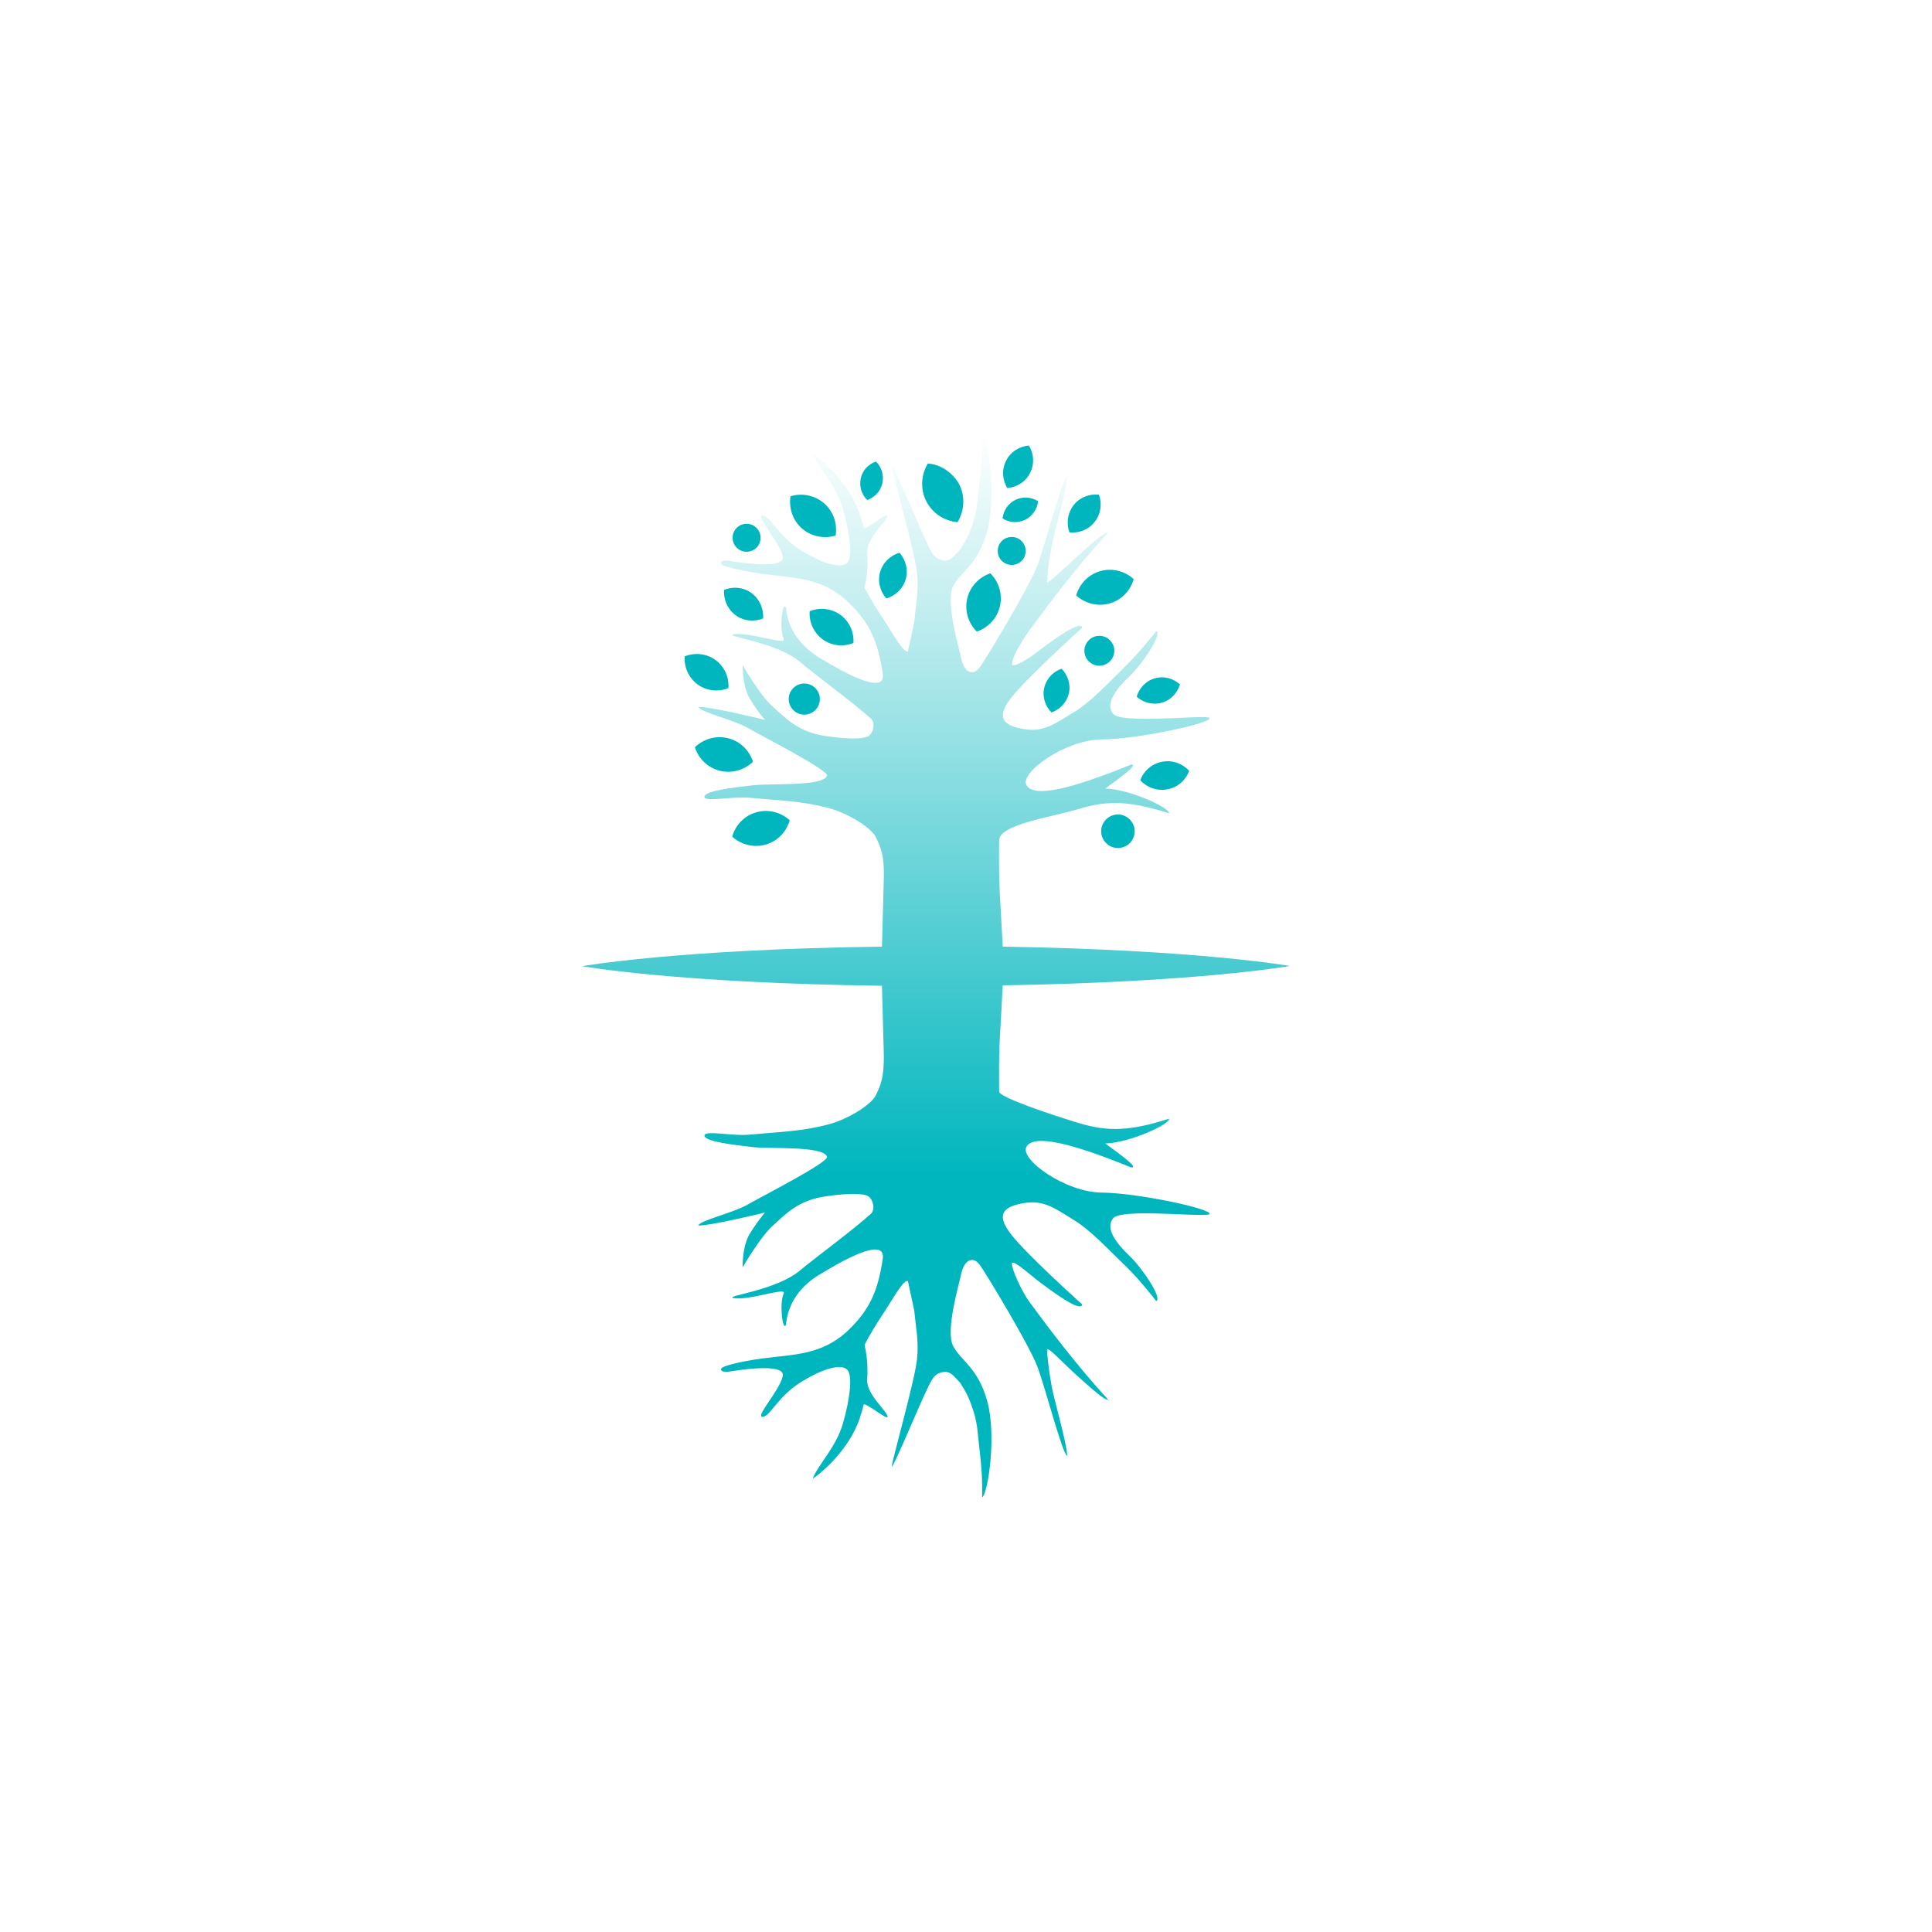
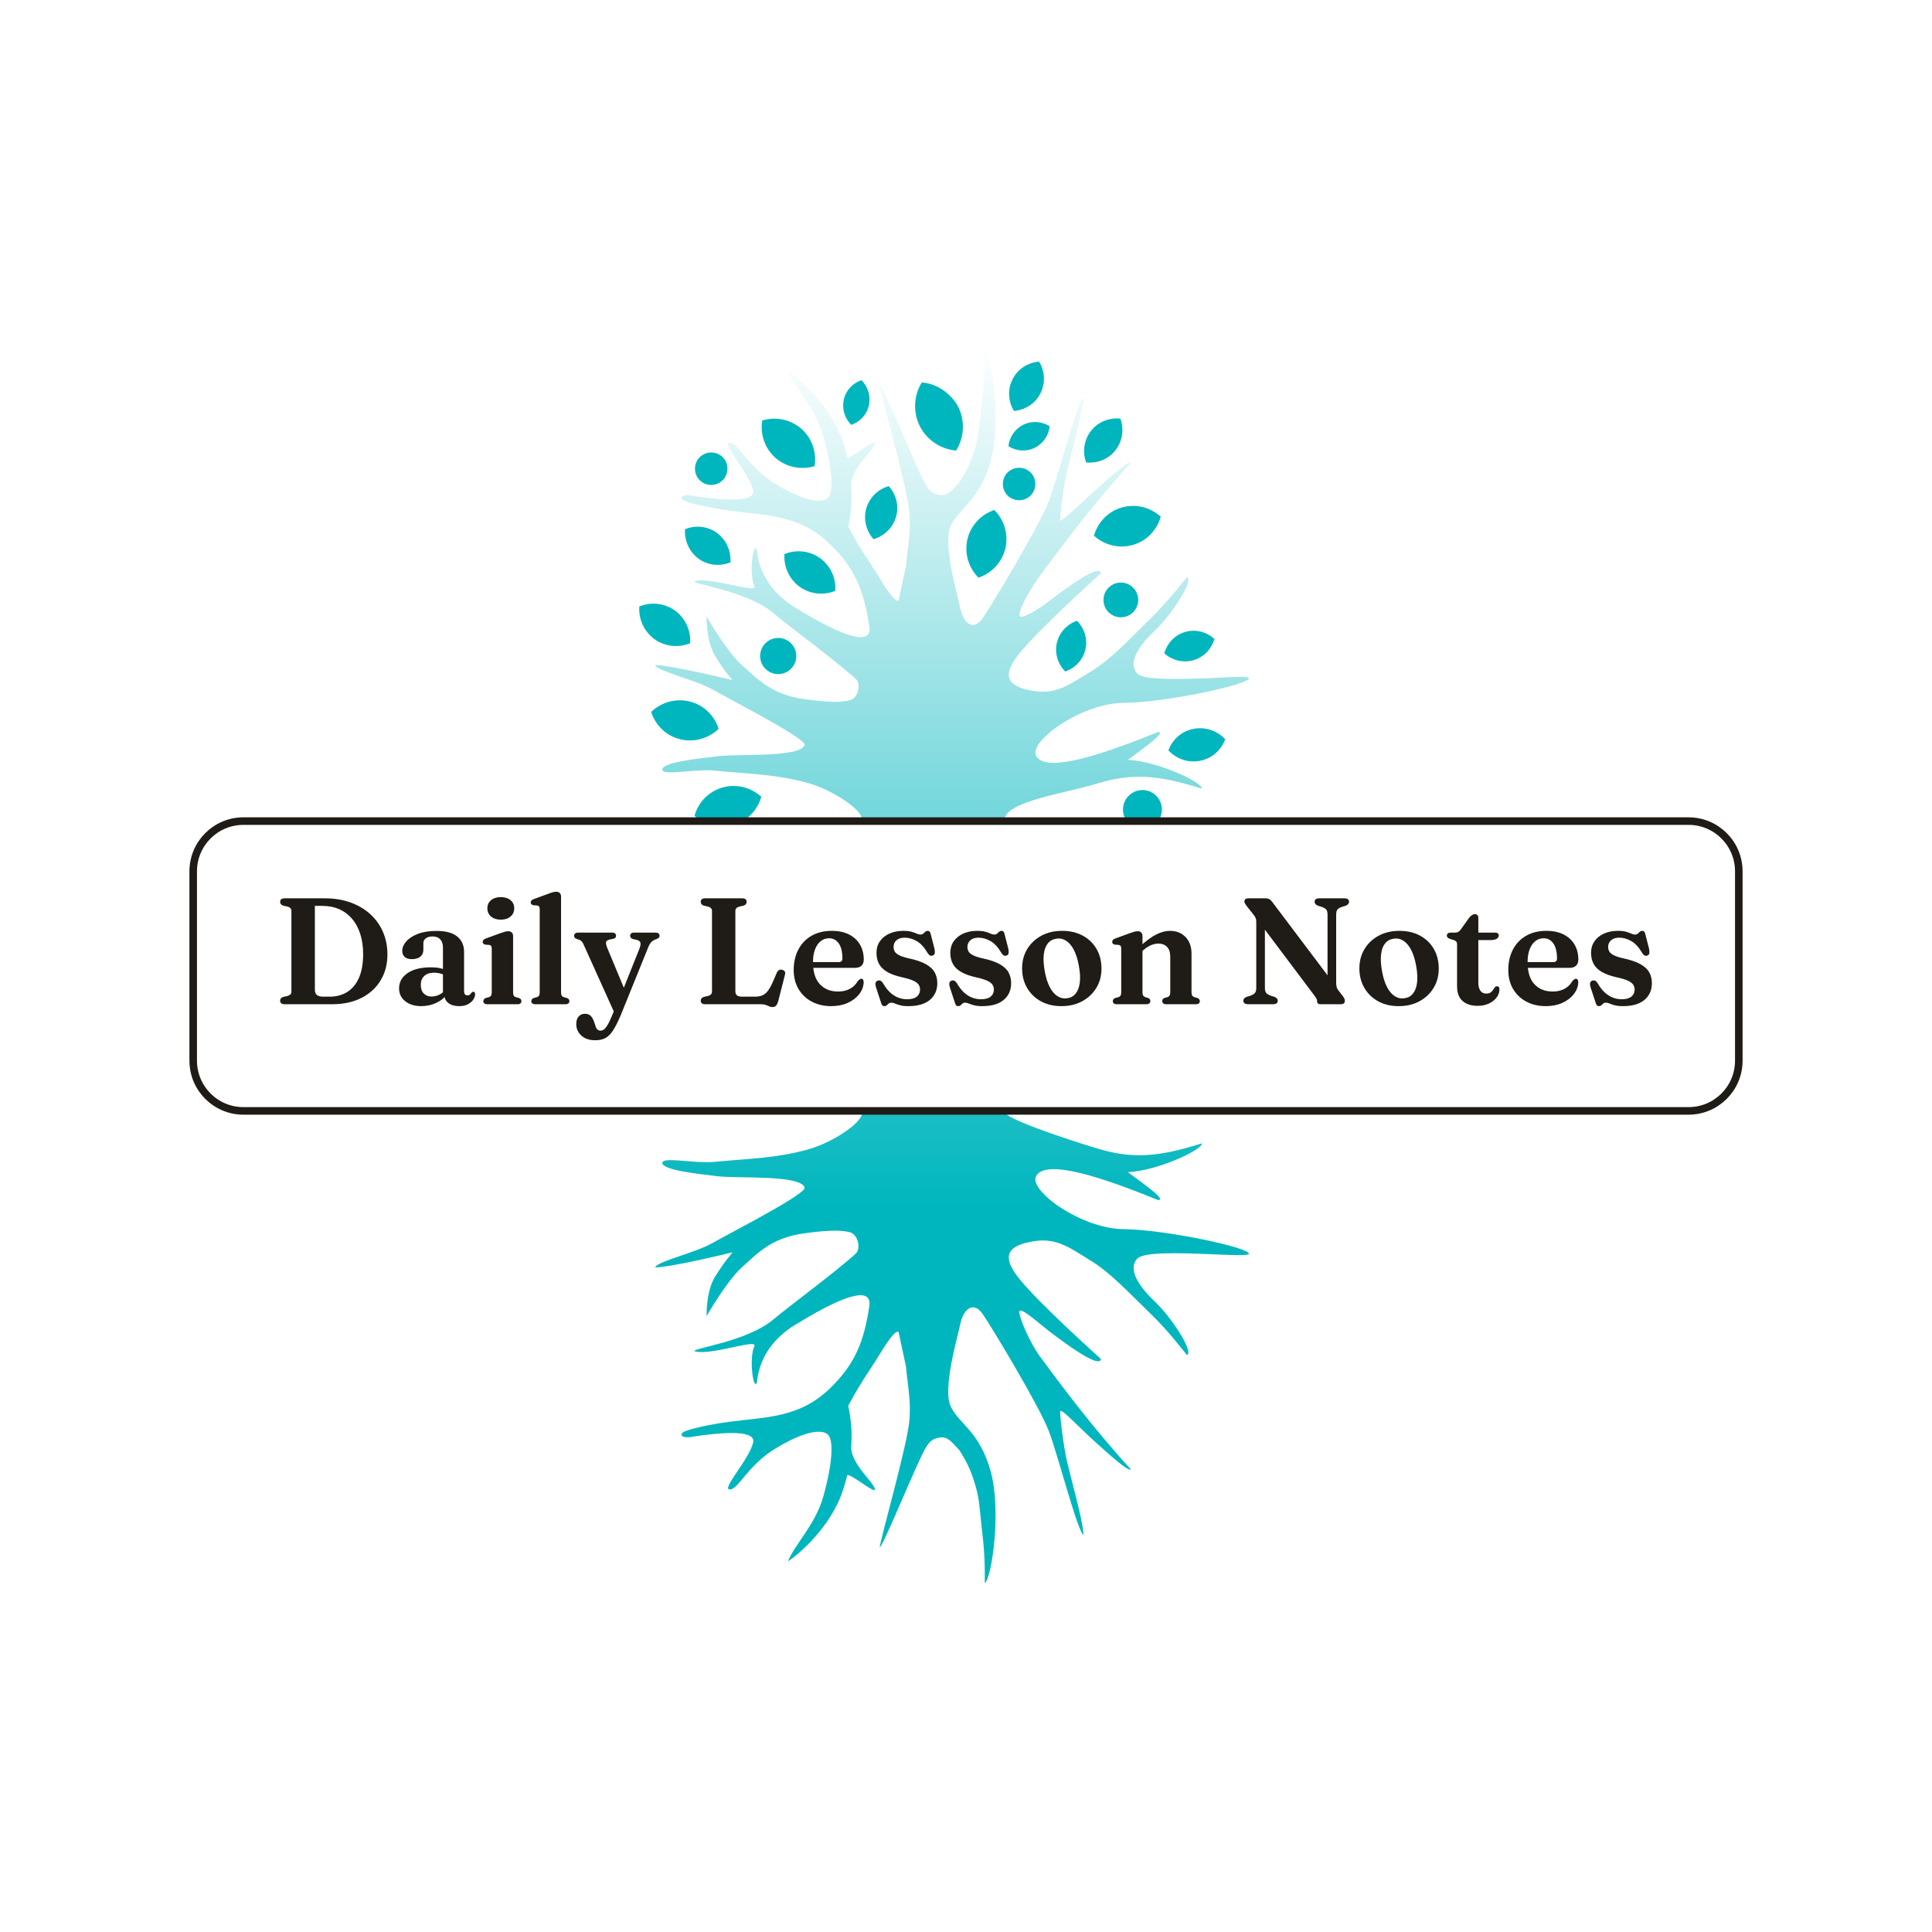
<svg xmlns="http://www.w3.org/2000/svg" viewBox="0 0 1024 1024" role="img" aria-label="Daily Lesson Notes">
  <rect width="1024" height="1024" fill="#ffffff" />
-   <g transform="translate(284.50,194.56) scale(1.05813)">
+   <g transform="translate(247.81,143.36) scale(1.2288)">
    <defs>
      <linearGradient id="logoGrad" x1="-364.4" x2="-361.6" y1="869.3" y2="869.3" gradientTransform="matrix(0 -190 190 0 -164969.3 -68673)" gradientUnits="userSpaceOnUse">
        <stop offset="0" stop-color="#00b6be" />
        <stop offset="0.3" stop-color="#00b6be" />
        <stop offset="1" stop-color="#fff" />
      </linearGradient>
      <clipPath id="logoClip">
        <path fill="none" d="M221.6 59.5c-.9 7.1-.8 11.3-3 18.1-1.8 5.7-3.3 8.8-6.5 13.8-3.5 3.7-5.1 6.2-9.1 5.3-2.3-.5-3.7-1.6-5-3.7-3.4-5-18.1-42-20.2-43.6 0 2.7 11.7 43.4 12.7 54.2.9 8.7-.6 15.2-1.4 23.9l-3.2 14.9c-2.3.8-7.5-9-12.1-15.9-4-6-6.1-9.5-9.6-16 1-4.6 1.8-10.1 1.3-17.6s10.6-16.1 10.2-18.6c-.1-.8-3 1.1-5.9 3.1s-5.9 3.9-6.1 3c-.5-2.3-1.2-4.6-2-7-5.2-15.1-18.5-26.8-23.5-30 2.8 7.1 11.7 15.6 15.2 27.8s5 24.6 1.9 27c-4 3.2-14.2-1-22.6-6.2-12.1-7.5-15.8-17.6-19.6-17.6s8.4 12.9 10.1 20.3S98.3 97.3 96 97c-4.1-.5-5 1.6-1.7 2.7 4.9 1.6 13.8 3.2 18.6 3.9 16.1 2.1 30.2 1.7 43.3 14.3 10.9 10.5 14.8 20.2 17.1 35.6 1.3 8.3-9.9 5.3-30.5-7.2-7.4-4.2-16.7-12.1-18-25.8-1.6-3.7-3.5 10.3-1.1 15.7.8 1.9-4.6.5-10.9-.8-5.2-1.1-11.1-2.2-14.4-1.5-4.3 1.1 21.7 3.7 33.7 14 6.4 5.5 27.4 20.9 35.4 28.3 2.3 2.1 1.1 8.1-2.4 9.1-4.2 1.3-11.8.7-19.8-.4-14.3-1.9-20.5-9-27.1-14.8-6.6-5.9-15.1-20.9-15.1-20.9 0 4.8.7 11.9 3.6 16.9 2.6 4.3 4.3 6.7 7.6 10.6 0 0-26.4-6.5-33.4-6.5 1 2.7 17.4 6.3 25.1 10.7 9.2 5.2 40.4 21.2 39.4 23.8-2.1 5.5-28.3 3.7-37.4 4.8-9.3 1.1-23.9 2.7-24 5.7-.1 1.8 5.1 1.3 11.1.8 3.8-.3 8-.6 11.2-.3 15.8 1.5 26.7 1.6 40.3 5.3 9.6 2.6 21.1 9.9 23.2 14.4 2.1 4.4 4.5 8.5 4 21.9l-.9 33c-102.7 1.3-150.2 9.8-150.2 9.8s47.5 8.5 150.2 9.8l.9 33c.4 13.4-1.9 17.5-4 21.9-2.1 4.5-13.6 11.8-23.2 14.4-13.6 3.7-24.5 3.8-40.3 5.3-3.2.3-7.4 0-11.2-.3-6-.5-11.2-1-11.1.8.2 3 14.8 4.6 24 5.7 9.1 1 35.3-.7 37.4 4.8 1 2.7-30.2 18.6-39.4 23.8-7.7 4.5-24.1 8-25.1 10.7 7 0 33.4-6.5 33.4-6.5-3.2 3.9-4.9 6.3-7.6 10.6-3 5-3.6 12.1-3.6 16.9 0 0 8.6-15 15.1-20.9 6.6-5.9 12.7-12.9 27.1-14.8 7.9-1.1 15.5-1.7 19.8-.4 3.4 1.1 4.6 7 2.4 9.1-8 7.4-29 22.9-35.4 28.3-12 10.3-38.1 12.9-33.7 14 3.4.7 9.2-.4 14.4-1.5 6.3-1.3 11.8-2.7 10.9-.8-2.4 5.4-.4 19.4 1.1 15.7 1.3-13.7 10.5-21.6 18-25.8 20.6-12.6 31.7-15.5 30.5-7.2-2.3 15.4-6.2 25.1-17.1 35.6-13.1 12.6-27.2 12.2-43.3 14.3-4.9.6-13.8 2.2-18.6 3.9-3.3 1.1-2.4 3.2 1.7 2.7 2.4-.3 28.9-5 27.2 2.3-1.7 7.4-13.9 20.3-10.1 20.3s7.5-10.2 19.6-17.6c8.4-5.2 18.6-9.4 22.6-6.2 3.1 2.5 1.6 14.8-1.9 27s-12.4 20.6-15.2 27.8c5-3.2 18.3-14.9 23.5-30 .8-2.4 1.5-4.7 2-7 .2-.9 3.2 1.1 6.1 3 2.9 2 5.8 3.9 5.9 3.1.4-2.5-10.6-11.1-10.2-18.6.5-7.5-.3-12.9-1.3-17.6 3.4-6.4 5.6-9.9 9.6-16 4.6-6.9 9.8-16.7 12.1-15.9l3.2 14.9c.8 8.7 2.3 15.3 1.4 23.9-1 10.8-12.7 51.5-12.7 54.2 2-1.6 16.8-38.6 20.2-43.6 1.3-2.1 2.7-3.2 5-3.7 4-.9 5.6 1.6 9.1 5.3 3.2 5 4.7 8.1 6.5 13.8 2.2 6.7 2.2 11 3 18.1 1.2 9.9 1.6 15.5 1.5 25.5 3-2.1 7.3-31.4 2.5-48.4s-13.2-19.9-17.1-27.6 3.2-31.3 4-35.6c1.4-7 5.7-9.8 9.4-4.9 2.9 3.9 25 40.5 28.9 51.1 4 10.6 12.4 43.5 14.9 44.6-.3-7.1-6.6-28-7.8-35-1.4-7.6-2.3-15.9-2.3-18.1s7.1 5.7 14.5 12.4 15 13.5 16 12.4c-16.1-17.5-30.7-37.1-39.3-48.8-4.1-5.6-8.8-16.3-8.8-19.1s8.9 5.3 12.7 8.2c7.6 5.8 22 16.4 22.5 12.1 0 0-27.7-24.8-35.7-35.2-8.1-10.4-3.1-14 6.9-15.6s16 3.3 24.1 8.2c8.7 5.2 17.2 14.5 24.2 21.2 7.5 7.2 11.1 11.6 17.6 19.7 3.2-1.2-6.8-16.3-13.4-22.6-6.1-5.8-12.6-13.7-8.1-18.9 2.7-3.1 18.7-2.5 31.6-2 8.9.4 16.3.7 16.6-.1 1-2.6-35.8-10.5-54-10.7-18.2-.1-41.4-16.8-37.7-23s21.6-2.2 52.4 10.4c4.8.4-8.9-8.9-12.9-12 12.4-.4 32.5-9.7 31.9-12.4-19.5 6.2-30.5 6.6-45.1 2.2s-40-13-40-15.8c0-8-.3-18.4.7-32.8l1.1-20.4c98.4-1.6 143.9-9.7 143.9-9.7s-45.5-8.1-143.9-9.7l-1.1-20.4c-1-14.4-.7-24.8-.7-32.8s25.4-11.4 40-15.8 25.5-4 45.1 2.2c.5-2.7-19.5-12-31.9-12.4 4-3.1 17.6-12.4 12.9-12-30.8 12.6-48.7 16.6-52.4 10.4s19.5-22.9 37.7-23 55-8.1 54-10.7c-.3-.8-7.7-.5-16.6 0-12.9.5-29 1-31.6-2-4.5-5.2 1.9-13.1 8.1-18.9 6.6-6.3 16.6-21.4 13.4-22.6-6.5 8-10.1 12.4-17.6 19.7-7 6.8-15.5 16.1-24.2 21.2-8.1 4.8-14.1 9.8-24.1 8.2s-15-5.2-6.9-15.6 35.7-35.2 35.7-35.2c-.5-4.3-14.9 6.3-22.5 12.1-3.7 2.9-12.6 8.7-12.7 5.9 0-2.8 4.7-11.2 8.8-16.8 8.6-11.7 23.2-31.3 39.3-48.8-1-1.1-8.6 5.7-16 12.4-7.4 6.8-14.5 13.5-14.5 12.4 0-2.2.9-10.5 2.3-18.1 1.3-7 7.5-27.9 7.8-35-2.5 1.1-10.9 33.9-14.9 44.6-3.9 10.5-26 47.2-28.9 51.1-3.7 4.9-8 2.2-9.4-4.9-.8-4.3-7.9-27.9-4-35.6s12.3-10.6 17.1-27.6.5-46.3-2.5-48.4c0 10-.3 15.6-1.5 25.5" />
      </clipPath>
    </defs>
    <g clip-path="url(#logoClip)">
      <path fill="url(#logoGrad)" d="M22.7 34h354.7v532H22.7z" />
    </g>
    <path fill="#00b6be" d="M302.3 207c3.4 3.6 8.4 5.5 13.6 4.5s9.2-4.6 10.9-9.3c-3.4-3.6-8.4-5.5-13.6-4.5s-9.2 4.6-10.9 9.3m-28-64.9c0 4.2 3.4 7.5 7.5 7.5s7.5-3.4 7.5-7.5-3.4-7.5-7.5-7.5-7.5 3.4-7.5 7.5M79.2 190.4c1.8 5.7 6.4 10.3 12.5 11.8s12.3-.4 16.6-4.5c-1.8-5.7-6.4-10.3-12.5-11.8s-12.3.4-16.6 4.5M96 160.8c.4-5.3-1.9-10.7-6.5-14.1-4.6-3.3-10.4-3.8-15.4-1.8-.4 5.3 1.9 10.7 6.5 14.1 4.6 3.3 10.4 3.8 15.4 1.8m16.1-75.3c0-3.9-3.1-7-7-7s-7 3.1-7 7 3.1 7 7 7 7-3.1 7-7m1.3 40.4c.3-4.8-1.7-9.6-5.8-12.7-4.1-3-9.4-3.4-13.8-1.6-.3 4.8 1.7 9.6 5.8 12.7 4.1 3 9.4 3.4 13.8 1.6M126.7 227c-4.4-4-10.7-5.7-16.7-4-6.1 1.7-10.5 6.5-12.1 12.2 4.4 4 10.7 5.7 16.7 4 6.1-1.7 10.5-6.5 12.1-12.2m-.5-60.7c0 4.3 3.5 7.8 7.8 7.8s7.8-3.5 7.8-7.8-3.5-7.8-7.8-7.8-7.8 3.5-7.8 7.8m23.5-81.9c.9-5.9-1-12-5.8-16.2-4.8-4.1-11.1-5.2-16.8-3.5-.9 5.9 1 12 5.8 16.2 4.8 4.1 11.1 5.2 16.8 3.5m8.9 53.8c.4-5.3-1.9-10.7-6.5-14.1-4.6-3.3-10.4-3.8-15.4-1.8-.4 5.3 1.9 10.7 6.5 14.1 4.6 3.3 10.4 3.8 15.4 1.8m14.5-80c.9-4.1-.4-8.1-3.2-10.9-3.7 1.3-6.7 4.3-7.6 8.4s.4 8.1 3.2 10.9c3.7-1.3 6.7-4.3 7.6-8.4m11.7 48.1c1.4-4.8 0-9.8-3.1-13.3-4.5 1.3-8.3 4.8-9.7 9.6s0 9.8 3.1 13.3c4.5-1.3 8.3-4.8 9.7-9.6m26-28.7c3.4-5.6 3.9-12.7.8-18.9-1.1-2.1-2.6-3.8-4.2-5.3-3.2-2.9-7.2-4.8-11.5-5.1-3.4 5.6-3.9 12.7-.8 18.9 3.2 6.2 9.2 9.9 15.7 10.5m16.4 25.6c-5.6 1.9-10.2 6.6-11.6 12.7-1.4 6.2.6 12.3 4.8 16.5 5.6-1.9 10.2-6.6 11.6-12.7 1.4-6.2-.6-12.3-4.8-16.5m10.7-18.2c-3.9 0-7 3.1-7 7s3.1 7 7 7 7-3.1 7-7-3.1-7-7-7m9.2-32.1c2.3-4.5 1.9-9.7-.6-13.7-4.7.4-9.2 3.1-11.4 7.6-2.3 4.5-1.9 9.7.6 13.7 4.7-.4 9.2-3.1 11.4-7.6m4 14.2c-3.3-2.1-7.6-2.5-11.3-.7s-6.1 5.4-6.5 9.3c3.3 2.1 7.6 2.5 11.3.7s6.1-5.4 6.5-9.3m11.8 83.9c-4.2 1.4-7.6 4.9-8.7 9.5s.5 9.2 3.6 12.4c4.2-1.5 7.6-4.9 8.7-9.5s-.5-9.2-3.6-12.4m16.6-73.6c3.1-4 3.7-9.1 2.1-13.6-4.7-.5-9.6 1.3-12.7 5.3s-3.7 9.1-2.1 13.6c4.7.5 9.6-1.3 12.7-5.3m19.5 28.7c-4.4-4-10.7-5.7-16.7-4-6.1 1.7-10.5 6.5-12.1 12.2 4.4 4 10.7 5.7 16.7 4 6.1-1.7 10.5-6.5 12.1-12.2m.5 126.3c0-4.6-3.8-8.4-8.4-8.4s-8.4 3.8-8.4 8.4 3.8 8.4 8.4 8.4 8.4-3.7 8.4-8.4m22.6-73.6c-3.3-3-8-4.3-12.5-3-4.6 1.3-7.8 4.9-9.1 9.2 3.3 3 8 4.3 12.6 3s7.8-4.9 9.1-9.2" />
  </g>
+   <rect x="102.40" y="435.20" width="819.20" height="153.60" rx="26.62" fill="#ffffff" stroke="#1f1b16" stroke-width="4.0" />
+   <g transform="translate(144.31,532.27) scale(0.0401)">
+     <path fill="#1f1b16" d="M104.0 -46Q104.0 -84 146.0 -97L204.0 -110Q228.0 -117 240.5 -131.0Q253.0 -145 253.0 -167V-1233Q253.0 -1255 240.5 -1269.0Q228.0 -1283 204.0 -1290L146.0 -1303Q104.0 -1316 104.0 -1354Q104.0 -1376 119.0 -1388.0Q134.0 -1400 165.0 -1400H696.0Q881.0 -1400 1033.0 -1345.5Q1185.0 -1291 1294.5 -1191.5Q1404.0 -1092 1463.0 -956.0Q1522.0 -820 1522.0 -656Q1522.0 -467 1434.0 -318.5Q1346.0 -170 1181.5 -85.0Q1017.0 0 787.0 0H165.0Q134.0 0 119.0 -12.5Q104.0 -25 104.0 -46ZM758.0 -100Q892.0 -100 991.5 -162.5Q1091.0 -225 1146.0 -349.5Q1201.0 -474 1201.0 -662Q1201.0 -810 1163.5 -927.5Q1126.0 -1045 1055.5 -1128.5Q985.0 -1212 885.5 -1256.0Q786.0 -1300 661.0 -1300H563.0V-192Q563.0 -144 590.0 -122.0Q617.0 -100 671.0 -100ZM2275.0 -127V-148L2256.0 -152V-749Q2256.0 -819 2220.5 -857.5Q2185.0 -896 2120.0 -896Q2061.0 -896 2029.0 -871.0Q1997.0 -846 1997.0 -809V-721Q1997.0 -661 1957.0 -628.5Q1917.0 -596 1844.0 -596Q1782.0 -596 1750.0 -625.5Q1718.0 -655 1718.0 -706Q1718.0 -769 1770.0 -829.5Q1822.0 -890 1923.0 -929.5Q2024.0 -969 2172.0 -969Q2356.0 -969 2445.5 -894.5Q2535.0 -820 2535.0 -693V-173Q2535.0 -145 2546.5 -131.0Q2558.0 -117 2579.0 -117Q2601.0 -117 2612.0 -127.5Q2623.0 -138 2631.0 -149Q2636.0 -156 2642.0 -160.5Q2648.0 -165 2657.0 -165Q2669.0 -165 2675.0 -156.0Q2681.0 -147 2681.0 -132Q2681.0 -98 2657.5 -62.0Q2634.0 -26 2587.5 -0.5Q2541.0 25 2471.0 25Q2382.0 25 2328.5 -15.5Q2275.0 -56 2275.0 -127ZM1676.0 -209Q1676.0 -334 1787.5 -411.0Q1899.0 -488 2099.0 -488Q2164.0 -488 2216.5 -477.0Q2269.0 -466 2307.0 -447L2285.0 -383Q2251.0 -399 2215.5 -408.0Q2180.0 -417 2139.0 -417Q2056.0 -417 2009.5 -374.5Q1963.0 -332 1963.0 -257Q1963.0 -182 2002.5 -142.0Q2042.0 -102 2105.0 -102Q2159.0 -102 2208.5 -126.5Q2258.0 -151 2292.0 -195L2314.0 -138Q2259.0 -60 2166.5 -17.5Q2074.0 25 1970.0 25Q1839.0 25 1757.5 -40.0Q1676.0 -105 1676.0 -209ZM3183.0 -902V-160Q3183.0 -129 3191.5 -114.5Q3200.0 -100 3218.0 -94L3256.0 -84Q3275.0 -78 3284.0 -67.5Q3293.0 -57 3293.0 -41Q3293.0 -22 3280.0 -11.0Q3267.0 0 3238.0 0H2844.0Q2816.0 0 2803.0 -11.0Q2790.0 -22 2790.0 -41Q2790.0 -56 2799.0 -66.5Q2808.0 -77 2827.0 -84L2866.0 -94Q2884.0 -101 2892.5 -115.0Q2901.0 -129 2901.0 -160V-733Q2901.0 -759 2893.5 -770.0Q2886.0 -781 2869.0 -784L2816.0 -788Q2798.0 -792 2790.0 -801.0Q2782.0 -810 2782.0 -824Q2782.0 -841 2791.5 -851.0Q2801.0 -861 2828.0 -871L3014.0 -939Q3053.0 -953 3076.5 -959.0Q3100.0 -965 3116.0 -965Q3150.0 -965 3166.5 -947.5Q3183.0 -930 3183.0 -902ZM3020.0 -1118Q2940.0 -1118 2891.5 -1159.5Q2843.0 -1201 2843.0 -1268Q2843.0 -1335 2891.5 -1375.5Q2940.0 -1416 3020.0 -1416Q3101.0 -1416 3149.5 -1375.5Q3198.0 -1335 3198.0 -1268Q3198.0 -1201 3149.5 -1159.5Q3101.0 -1118 3020.0 -1118ZM3817.0 -1423V-160Q3817.0 -129 3825.5 -114.5Q3834.0 -100 3852.0 -94L3890.0 -84Q3909.0 -78 3918.0 -67.5Q3927.0 -57 3927.0 -41Q3927.0 -22 3914.0 -11.0Q3901.0 0 3872.0 0H3478.0Q3450.0 0 3437.0 -11.0Q3424.0 -22 3424.0 -41Q3424.0 -56 3433.0 -66.5Q3442.0 -77 3461.0 -84L3500.0 -94Q3518.0 -101 3526.5 -115.0Q3535.0 -129 3535.0 -160V-1255Q3535.0 -1280 3527.5 -1291.0Q3520.0 -1302 3503.0 -1305L3450.0 -1309Q3432.0 -1314 3424.0 -1323.0Q3416.0 -1332 3416.0 -1346Q3416.0 -1362 3426.0 -1372.0Q3436.0 -1382 3462.0 -1392L3648.0 -1460Q3688.0 -1475 3711.0 -1481.0Q3734.0 -1487 3751.0 -1487Q3784.0 -1487 3800.5 -1469.5Q3817.0 -1452 3817.0 -1423ZM4677.0 -146 4527.0 124 4118.0 -783Q4101.0 -823 4082.5 -837.5Q4064.0 -852 4025.0 -863Q4006.0 -869 3998.0 -879.0Q3990.0 -889 3990.0 -905Q3990.0 -925 4004.5 -936.0Q4019.0 -947 4043.0 -947H4491.0Q4516.0 -947 4530.0 -936.0Q4544.0 -925 4544.0 -905Q4544.0 -889 4535.0 -879.0Q4526.0 -869 4503.0 -864L4466.0 -857Q4420.0 -847 4412.5 -823.0Q4405.0 -799 4430.0 -739ZM4487.0 159 4551.0 4 4586.0 -66 4850.0 -727Q4874.0 -786 4866.0 -814.0Q4858.0 -842 4812.0 -852L4771.0 -861Q4749.0 -867 4739.5 -878.0Q4730.0 -889 4730.0 -905Q4730.0 -925 4744.0 -936.0Q4758.0 -947 4782.0 -947H5066.0Q5091.0 -947 5105.0 -936.0Q5119.0 -925 5119.0 -905Q5119.0 -891 5110.5 -880.5Q5102.0 -870 5080.0 -862Q5036.0 -848 5012.0 -824.5Q4988.0 -801 4966.0 -745L4609.0 137Q4553.0 271 4505.0 345.0Q4457.0 419 4402.0 447.5Q4347.0 476 4269.0 476Q4153.0 476 4085.5 414.5Q4018.0 353 4018.0 263Q4018.0 198 4049.5 162.0Q4081.0 126 4133.0 126Q4184.0 126 4211.5 156.5Q4239.0 187 4256.0 239L4269.0 277Q4277.0 313 4295.0 331.0Q4313.0 349 4336.0 349Q4361.0 349 4382.0 334.5Q4403.0 320 4428.5 279.5Q4454.0 239 4487.0 159ZM6228.0 -1303 6171.0 -1290Q6147.0 -1283 6134.0 -1269.0Q6121.0 -1255 6121.0 -1233V-171Q6121.0 -133 6143.0 -116.5Q6165.0 -100 6210.0 -100H6376.0Q6433.0 -100 6473.0 -115.5Q6513.0 -131 6545.0 -170.0Q6577.0 -209 6610.0 -281L6670.0 -419Q6682.0 -444 6699.5 -452.5Q6717.0 -461 6740.0 -455Q6764.0 -449 6774.0 -432.5Q6784.0 -416 6776.0 -388L6686.0 -36Q6675.0 1 6658.5 19.0Q6642.0 37 6610.0 37Q6589.0 37 6568.5 28.0Q6548.0 19 6523.5 9.5Q6499.0 0 6462.0 0H5723.0Q5692.0 0 5677.5 -12.5Q5663.0 -25 5663.0 -46Q5663.0 -84 5705.0 -97L5762.0 -110Q5786.0 -117 5799.0 -131.0Q5812.0 -145 5812.0 -167V-1233Q5812.0 -1255 5799.0 -1269.0Q5786.0 -1283 5762.0 -1290L5705.0 -1303Q5663.0 -1316 5663.0 -1354Q5663.0 -1376 5677.5 -1388.0Q5692.0 -1400 5723.0 -1400H6210.0Q6241.0 -1400 6255.5 -1388.0Q6270.0 -1376 6270.0 -1354Q6270.0 -1316 6228.0 -1303ZM7818.0 -591Q7818.0 -538 7788.0 -509.5Q7758.0 -481 7700.0 -481H7076.0V-557H7485.0Q7536.0 -557 7536.0 -603Q7536.0 -735 7488.0 -803.5Q7440.0 -872 7359.0 -872Q7297.0 -872 7249.0 -834.0Q7201.0 -796 7174.0 -725.5Q7147.0 -655 7147.0 -555Q7147.0 -362 7237.5 -265.0Q7328.0 -168 7479.0 -168Q7567.0 -168 7633.5 -203.0Q7700.0 -238 7737.0 -303Q7755.0 -323 7765.5 -330.0Q7776.0 -337 7787.0 -337Q7803.0 -337 7810.0 -322.5Q7817.0 -308 7817.0 -288Q7813.0 -204 7757.0 -132.5Q7701.0 -61 7606.0 -18.0Q7511.0 25 7388.0 25Q7243.0 25 7131.0 -34.5Q7019.0 -94 6955.5 -201.5Q6892.0 -309 6892.0 -453Q6892.0 -604 6952.5 -721.0Q7013.0 -838 7126.0 -904.0Q7239.0 -970 7396.0 -970Q7530.0 -970 7624.5 -921.5Q7719.0 -873 7768.5 -787.5Q7818.0 -702 7818.0 -591ZM8358.0 -880Q8289.0 -880 8250.5 -845.5Q8212.0 -811 8212.0 -758Q8212.0 -725 8226.5 -698.5Q8241.0 -672 8282.0 -650.0Q8323.0 -628 8402.0 -609Q8556.0 -577 8640.0 -529.0Q8724.0 -481 8757.0 -418.5Q8790.0 -356 8790.0 -279Q8790.0 -140 8692.0 -57.5Q8594.0 25 8407.0 25Q8341.0 25 8299.0 13.5Q8257.0 2 8230.0 -9.5Q8203.0 -21 8182.0 -21Q8161.0 -21 8147.5 -9.5Q8134.0 2 8122.0 13.5Q8110.0 25 8090.0 25Q8072.0 25 8063.0 15.0Q8054.0 5 8046.0 -22L7980.0 -223Q7969.0 -258 7973.5 -280.0Q7978.0 -302 8000.0 -311Q8023.0 -319 8040.0 -310.5Q8057.0 -302 8072.0 -279Q8117.0 -201 8168.0 -154.5Q8219.0 -108 8275.5 -87.0Q8332.0 -66 8391.0 -66Q8477.0 -66 8519.5 -101.0Q8562.0 -136 8562.0 -194Q8562.0 -229 8544.0 -257.5Q8526.0 -286 8477.0 -309.5Q8428.0 -333 8335.0 -354Q8206.0 -382 8129.5 -426.5Q8053.0 -471 8019.5 -534.0Q7986.0 -597 7986.0 -680Q7986.0 -767 8031.0 -832.0Q8076.0 -897 8156.0 -933.5Q8236.0 -970 8341.0 -970Q8409.0 -970 8450.0 -958.0Q8491.0 -946 8517.5 -933.5Q8544.0 -921 8566.0 -921Q8590.0 -921 8604.0 -933.5Q8618.0 -946 8631.0 -958.0Q8644.0 -970 8663.0 -970Q8678.0 -970 8688.5 -959.5Q8699.0 -949 8704.0 -923L8753.0 -732Q8760.0 -695 8756.5 -674.0Q8753.0 -653 8730.0 -644Q8708.0 -635 8691.0 -646.0Q8674.0 -657 8657.0 -685Q8595.0 -791 8516.5 -835.5Q8438.0 -880 8358.0 -880ZM9334.0 -880Q9265.0 -880 9226.5 -845.5Q9188.0 -811 9188.0 -758Q9188.0 -725 9202.5 -698.5Q9217.0 -672 9258.0 -650.0Q9299.0 -628 9378.0 -609Q9532.0 -577 9616.0 -529.0Q9700.0 -481 9733.0 -418.5Q9766.0 -356 9766.0 -279Q9766.0 -140 9668.0 -57.5Q9570.0 25 9383.0 25Q9317.0 25 9275.0 13.5Q9233.0 2 9206.0 -9.5Q9179.0 -21 9158.0 -21Q9137.0 -21 9123.5 -9.5Q9110.0 2 9098.0 13.5Q9086.0 25 9066.0 25Q9048.0 25 9039.0 15.0Q9030.0 5 9022.0 -22L8956.0 -223Q8945.0 -258 8949.5 -280.0Q8954.0 -302 8976.0 -311Q8999.0 -319 9016.0 -310.5Q9033.0 -302 9048.0 -279Q9093.0 -201 9144.0 -154.5Q9195.0 -108 9251.5 -87.0Q9308.0 -66 9367.0 -66Q9453.0 -66 9495.5 -101.0Q9538.0 -136 9538.0 -194Q9538.0 -229 9520.0 -257.5Q9502.0 -286 9453.0 -309.5Q9404.0 -333 9311.0 -354Q9182.0 -382 9105.5 -426.5Q9029.0 -471 8995.5 -534.0Q8962.0 -597 8962.0 -680Q8962.0 -767 9007.0 -832.0Q9052.0 -897 9132.0 -933.5Q9212.0 -970 9317.0 -970Q9385.0 -970 9426.0 -958.0Q9467.0 -946 9493.5 -933.5Q9520.0 -921 9542.0 -921Q9566.0 -921 9580.0 -933.5Q9594.0 -946 9607.0 -958.0Q9620.0 -970 9639.0 -970Q9654.0 -970 9664.5 -959.5Q9675.0 -949 9680.0 -923L9729.0 -732Q9736.0 -695 9732.5 -674.0Q9729.0 -653 9706.0 -644Q9684.0 -635 9667.0 -646.0Q9650.0 -657 9633.0 -685Q9571.0 -791 9492.5 -835.5Q9414.0 -880 9334.0 -880ZM10440.0 -970Q10595.0 -970 10712.0 -907.0Q10829.0 -844 10894.5 -731.5Q10960.0 -619 10960.0 -470Q10960.0 -329 10892.5 -217.0Q10825.0 -105 10706.0 -40.0Q10587.0 25 10430.0 25Q10276.0 25 10159.5 -39.0Q10043.0 -103 9977.0 -215.5Q9911.0 -328 9911.0 -475Q9911.0 -618 9978.5 -729.5Q10046.0 -841 10165.0 -905.5Q10284.0 -970 10440.0 -970ZM10511.0 -80Q10579.0 -90 10620.5 -142.5Q10662.0 -195 10673.5 -287.0Q10685.0 -379 10661.0 -508Q10638.0 -637 10594.0 -720.5Q10550.0 -804 10490.0 -841.0Q10430.0 -878 10360.0 -866Q10291.0 -855 10249.5 -802.5Q10208.0 -750 10197.5 -658.5Q10187.0 -567 10210.0 -437Q10233.0 -309 10277.0 -225.5Q10321.0 -142 10381.0 -105.0Q10441.0 -68 10511.0 -80ZM11502.0 -902V-160Q11502.0 -129 11511.0 -115.0Q11520.0 -101 11538.0 -94L11574.0 -84Q11606.0 -71 11606.0 -44Q11606.0 0 11550.0 0H11164.0Q11136.0 0 11123.0 -11.0Q11110.0 -22 11110.0 -41Q11110.0 -56 11118.5 -66.5Q11127.0 -77 11146.0 -84L11186.0 -94Q11204.0 -101 11212.5 -115.0Q11221.0 -129 11221.0 -160V-733Q11221.0 -759 11213.5 -770.0Q11206.0 -781 11189.0 -784L11136.0 -788Q11118.0 -792 11110.0 -801.0Q11102.0 -810 11102.0 -824Q11102.0 -841 11111.5 -851.0Q11121.0 -861 11148.0 -871L11334.0 -939Q11372.0 -953 11395.0 -959.0Q11418.0 -965 11439.0 -965Q11470.0 -965 11486.0 -947.5Q11502.0 -930 11502.0 -902ZM11472.0 -679 11426.0 -726 11465.0 -761Q11592.0 -877 11686.5 -923.5Q11781.0 -970 11864.0 -970Q11993.0 -970 12071.5 -888.0Q12150.0 -806 12150.0 -668V-163Q12150.0 -130 12159.5 -115.0Q12169.0 -100 12188.0 -94L12223.0 -84Q12243.0 -77 12251.5 -66.5Q12260.0 -56 12260.0 -41Q12260.0 -22 12247.0 -11.0Q12234.0 0 12206.0 0H11819.0Q11763.0 0 11763.0 -44Q11763.0 -71 11794.0 -84L11832.0 -94Q11852.0 -101 11860.5 -116.0Q11869.0 -131 11869.0 -163V-627Q11869.0 -715 11826.0 -758.5Q11783.0 -802 11711.0 -802Q11666.0 -802 11615.5 -781.0Q11565.0 -760 11512.0 -714ZM13290.0 -46Q13290.0 -25 13275.5 -13.0Q13261.0 -1 13229.0 0H12897.0Q12866.0 -1 12850.5 -13.0Q12835.0 -25 12835.0 -46Q12835.0 -81 12879.0 -98L12926.0 -112Q12972.0 -129 12989.0 -150.0Q13006.0 -171 13006.0 -218V-1088Q13006.0 -1120 12998.0 -1140.0Q12990.0 -1160 12961.0 -1195L12877.0 -1301Q12861.0 -1323 12855.0 -1335.0Q12849.0 -1347 12849.0 -1359Q12849.0 -1379 12862.5 -1389.5Q12876.0 -1400 12899.0 -1400H13128.0Q13158.0 -1400 13177.5 -1389.5Q13197.0 -1379 13218.0 -1351L13995.0 -320L13948.0 -204V-1182Q13948.0 -1228 13932.5 -1249.5Q13917.0 -1271 13868.0 -1288L13821.0 -1302Q13777.0 -1321 13777.0 -1354Q13777.0 -1376 13792.0 -1388.0Q13807.0 -1400 13838.0 -1400H14170.0Q14202.0 -1400 14217.0 -1388.0Q14232.0 -1376 14232.0 -1354Q14232.0 -1320 14188.0 -1302L14141.0 -1288Q14095.0 -1272 14078.5 -1251.0Q14062.0 -1230 14062.0 -1182V-286Q14062.0 -254 14067.5 -231.0Q14073.0 -208 14088.0 -188L14150.0 -107Q14168.0 -82 14172.5 -69.5Q14177.0 -57 14177.0 -44Q14177.0 -24 14163.0 -12.0Q14149.0 0 14124.0 0H13858.0Q13810.0 0 13810.0 -38Q13810.0 -54 13804.0 -68.5Q13798.0 -83 13769.0 -122L13025.0 -1112L13120.0 -1178V-218Q13120.0 -173 13135.5 -151.5Q13151.0 -130 13199.0 -112L13246.0 -98Q13290.0 -80 13290.0 -46ZM14898.0 -970Q15053.0 -970 15170.0 -907.0Q15287.0 -844 15352.5 -731.5Q15418.0 -619 15418.0 -470Q15418.0 -329 15350.5 -217.0Q15283.0 -105 15164.0 -40.0Q15045.0 25 14888.0 25Q14734.0 25 14617.5 -39.0Q14501.0 -103 14435.0 -215.5Q14369.0 -328 14369.0 -475Q14369.0 -618 14436.5 -729.5Q14504.0 -841 14623.0 -905.5Q14742.0 -970 14898.0 -970ZM14969.0 -80Q15037.0 -90 15078.5 -142.5Q15120.0 -195 15131.5 -287.0Q15143.0 -379 15119.0 -508Q15096.0 -637 15052.0 -720.5Q15008.0 -804 14948.0 -841.0Q14888.0 -878 14818.0 -866Q14749.0 -855 14707.5 -802.5Q14666.0 -750 14655.5 -658.5Q14645.0 -567 14668.0 -437Q14691.0 -309 14735.0 -225.5Q14779.0 -142 14839.0 -105.0Q14899.0 -68 14969.0 -80ZM15615.0 -849 15569.0 -863Q15545.0 -871 15535.0 -881.5Q15525.0 -892 15525.0 -906Q15525.0 -926 15538.5 -936.5Q15552.0 -947 15575.0 -947H15636.0Q15660.0 -947 15676.0 -956.0Q15692.0 -965 15709.0 -988L15818.0 -1141Q15839.0 -1167 15858.0 -1179.0Q15877.0 -1191 15896.0 -1191Q15917.0 -1191 15929.0 -1178.0Q15941.0 -1165 15941.0 -1140V-285Q15941.0 -215 15968.5 -178.0Q15996.0 -141 16045.0 -141Q16082.0 -141 16102.5 -155.5Q16123.0 -170 16135.0 -189.0Q16147.0 -208 16158.5 -222.5Q16170.0 -237 16188.0 -238Q16203.0 -238 16211.5 -228.0Q16220.0 -218 16220.0 -195Q16219.0 -138 16182.5 -89.0Q16146.0 -40 16081.0 -9.5Q16016.0 21 15933.0 21Q15805.0 21 15732.5 -43.5Q15660.0 -108 15660.0 -238V-790Q15660.0 -816 15649.5 -828.5Q15639.0 -841 15615.0 -849ZM15830.0 -848V-947H16161.0Q16184.0 -947 16197.5 -937.5Q16211.0 -928 16211.0 -910Q16211.0 -884 16185.0 -866.0Q16159.0 -848 16101.0 -848ZM17263.0 -591Q17263.0 -538 17233.0 -509.5Q17203.0 -481 17145.0 -481H16521.0V-557H16930.0Q16981.0 -557 16981.0 -603Q16981.0 -735 16933.0 -803.5Q16885.0 -872 16804.0 -872Q16742.0 -872 16694.0 -834.0Q16646.0 -796 16619.0 -725.5Q16592.0 -655 16592.0 -555Q16592.0 -362 16682.5 -265.0Q16773.0 -168 16924.0 -168Q17012.0 -168 17078.5 -203.0Q17145.0 -238 17182.0 -303Q17200.0 -323 17210.5 -330.0Q17221.0 -337 17232.0 -337Q17248.0 -337 17255.0 -322.5Q17262.0 -308 17262.0 -288Q17258.0 -204 17202.0 -132.5Q17146.0 -61 17051.0 -18.0Q16956.0 25 16833.0 25Q16688.0 25 16576.0 -34.5Q16464.0 -94 16400.5 -201.5Q16337.0 -309 16337.0 -453Q16337.0 -604 16397.5 -721.0Q16458.0 -838 16571.0 -904.0Q16684.0 -970 16841.0 -970Q16975.0 -970 17069.5 -921.5Q17164.0 -873 17213.5 -787.5Q17263.0 -702 17263.0 -591ZM17803.0 -880Q17734.0 -880 17695.5 -845.5Q17657.0 -811 17657.0 -758Q17657.0 -725 17671.5 -698.5Q17686.0 -672 17727.0 -650.0Q17768.0 -628 17847.0 -609Q18001.0 -577 18085.0 -529.0Q18169.0 -481 18202.0 -418.5Q18235.0 -356 18235.0 -279Q18235.0 -140 18137.0 -57.5Q18039.0 25 17852.0 25Q17786.0 25 17744.0 13.5Q17702.0 2 17675.0 -9.5Q17648.0 -21 17627.0 -21Q17606.0 -21 17592.5 -9.5Q17579.0 2 17567.0 13.5Q17555.0 25 17535.0 25Q17517.0 25 17508.0 15.0Q17499.0 5 17491.0 -22L17425.0 -223Q17414.0 -258 17418.5 -280.0Q17423.0 -302 17445.0 -311Q17468.0 -319 17485.0 -310.5Q17502.0 -302 17517.0 -279Q17562.0 -201 17613.0 -154.5Q17664.0 -108 17720.5 -87.0Q17777.0 -66 17836.0 -66Q17922.0 -66 17964.5 -101.0Q18007.0 -136 18007.0 -194Q18007.0 -229 17989.0 -257.5Q17971.0 -286 17922.0 -309.5Q17873.0 -333 17780.0 -354Q17651.0 -382 17574.5 -426.5Q17498.0 -471 17464.5 -534.0Q17431.0 -597 17431.0 -680Q17431.0 -767 17476.0 -832.0Q17521.0 -897 17601.0 -933.5Q17681.0 -970 17786.0 -970Q17854.0 -970 17895.0 -958.0Q17936.0 -946 17962.5 -933.5Q17989.0 -921 18011.0 -921Q18035.0 -921 18049.0 -933.5Q18063.0 -946 18076.0 -958.0Q18089.0 -970 18108.0 -970Q18123.0 -970 18133.5 -959.5Q18144.0 -949 18149.0 -923L18198.0 -732Q18205.0 -695 18201.5 -674.0Q18198.0 -653 18175.0 -644Q18153.0 -635 18136.0 -646.0Q18119.0 -657 18102.0 -685Q18040.0 -791 17961.5 -835.5Q17883.0 -880 17803.0 -880Z" />
+   </g>
</svg>
